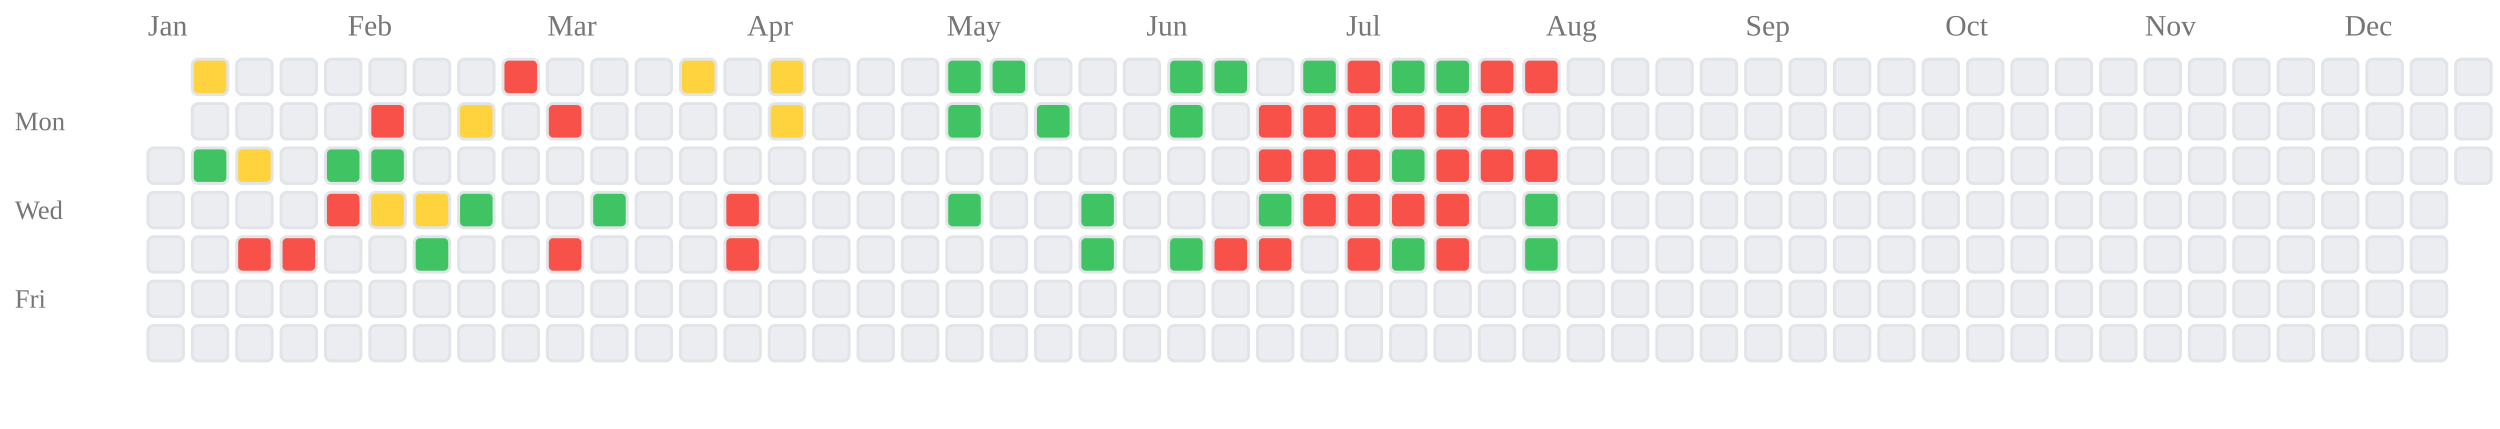
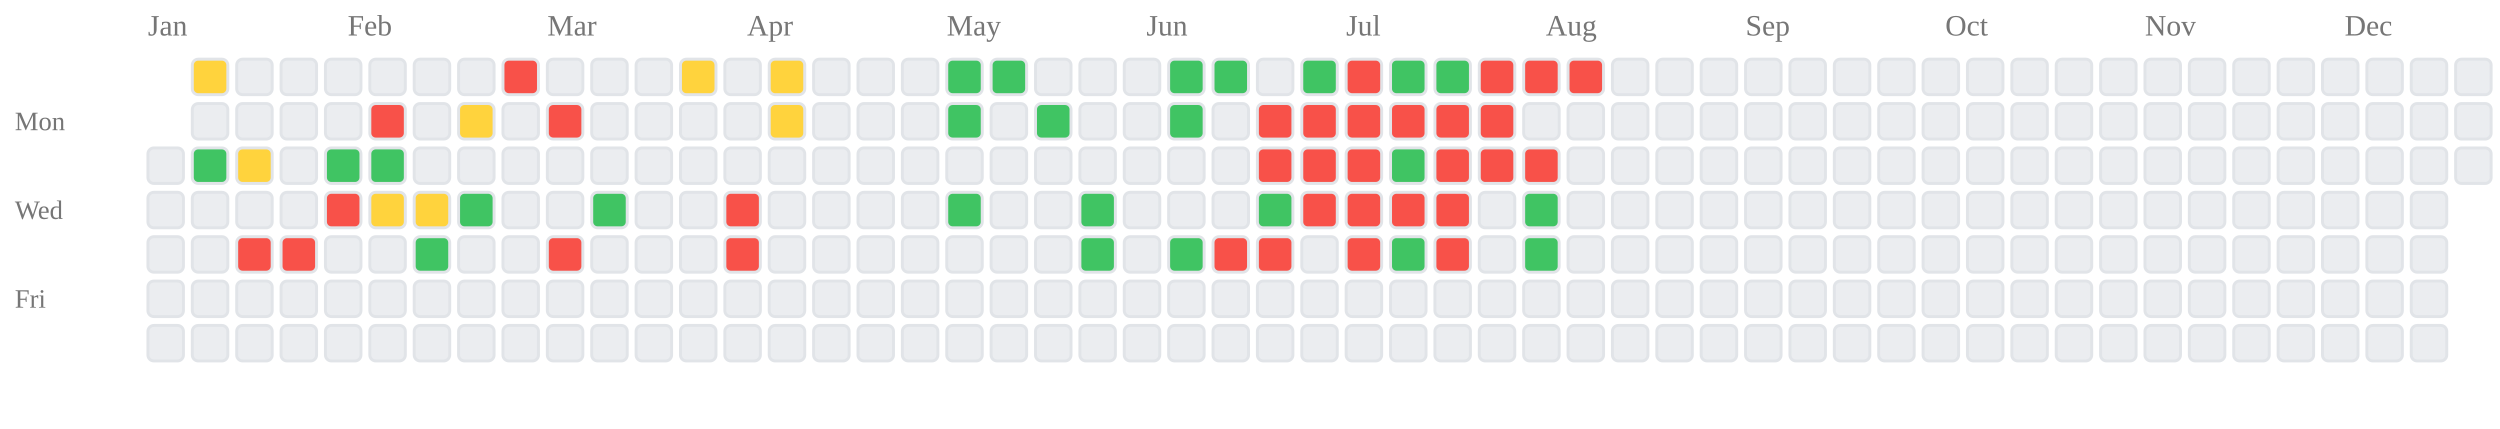
<svg xmlns="http://www.w3.org/2000/svg" width="845" height="145">
  <style>
        .month { font-size: 10px; fill: #767676; }
        .day { font-size: 9px; fill: #767676; }
        .cell { stroke: #e1e4e8; stroke-width: 1; }
        .cell-profit { fill: #40c463; }
        .cell-loss { fill: #f85149; }
        .cell-breakeven { fill: #ffd33d; }
        .cell-empty { fill: #ebedf0; }
    </style>
  <text x="50.0" y="12" class="month">Jan</text>
  <text x="117.5" y="12" class="month">Feb</text>
  <text x="185.0" y="12" class="month">Mar</text>
  <text x="252.5" y="12" class="month">Apr</text>
  <text x="320.0" y="12" class="month">May</text>
  <text x="387.5" y="12" class="month">Jun</text>
  <text x="455.0" y="12" class="month">Jul</text>
  <text x="522.5" y="12" class="month">Aug</text>
  <text x="590.0" y="12" class="month">Sep</text>
  <text x="657.5" y="12" class="month">Oct</text>
  <text x="725.0" y="12" class="month">Nov</text>
  <text x="792.5" y="12" class="month">Dec</text>
  <text x="5" y="44" class="day">Mon</text>
  <text x="5" y="74" class="day">Wed</text>
  <text x="5" y="104" class="day">Fri</text>
  <rect x="50" y="50" width="12" height="12" class="cell cell-empty" rx="2" ry="2" />
  <rect x="50" y="65" width="12" height="12" class="cell cell-empty" rx="2" ry="2" />
  <rect x="50" y="80" width="12" height="12" class="cell cell-empty" rx="2" ry="2" />
  <rect x="50" y="95" width="12" height="12" class="cell cell-empty" rx="2" ry="2" />
  <rect x="50" y="110" width="12" height="12" class="cell cell-empty" rx="2" ry="2" />
  <rect x="65" y="20" width="12" height="12" class="cell cell-breakeven" rx="2" ry="2" />
  <rect x="65" y="35" width="12" height="12" class="cell cell-empty" rx="2" ry="2" />
  <rect x="65" y="50" width="12" height="12" class="cell cell-profit" rx="2" ry="2" />
  <rect x="65" y="65" width="12" height="12" class="cell cell-empty" rx="2" ry="2" />
  <rect x="65" y="80" width="12" height="12" class="cell cell-empty" rx="2" ry="2" />
  <rect x="65" y="95" width="12" height="12" class="cell cell-empty" rx="2" ry="2" />
  <rect x="65" y="110" width="12" height="12" class="cell cell-empty" rx="2" ry="2" />
  <rect x="80" y="20" width="12" height="12" class="cell cell-empty" rx="2" ry="2" />
  <rect x="80" y="35" width="12" height="12" class="cell cell-empty" rx="2" ry="2" />
  <rect x="80" y="50" width="12" height="12" class="cell cell-breakeven" rx="2" ry="2" />
  <rect x="80" y="65" width="12" height="12" class="cell cell-empty" rx="2" ry="2" />
  <rect x="80" y="80" width="12" height="12" class="cell cell-loss" rx="2" ry="2" />
  <rect x="80" y="95" width="12" height="12" class="cell cell-empty" rx="2" ry="2" />
  <rect x="80" y="110" width="12" height="12" class="cell cell-empty" rx="2" ry="2" />
  <rect x="95" y="20" width="12" height="12" class="cell cell-empty" rx="2" ry="2" />
  <rect x="95" y="35" width="12" height="12" class="cell cell-empty" rx="2" ry="2" />
  <rect x="95" y="50" width="12" height="12" class="cell cell-empty" rx="2" ry="2" />
  <rect x="95" y="65" width="12" height="12" class="cell cell-empty" rx="2" ry="2" />
  <rect x="95" y="80" width="12" height="12" class="cell cell-loss" rx="2" ry="2" />
  <rect x="95" y="95" width="12" height="12" class="cell cell-empty" rx="2" ry="2" />
  <rect x="95" y="110" width="12" height="12" class="cell cell-empty" rx="2" ry="2" />
  <rect x="110" y="20" width="12" height="12" class="cell cell-empty" rx="2" ry="2" />
  <rect x="110" y="35" width="12" height="12" class="cell cell-empty" rx="2" ry="2" />
  <rect x="110" y="50" width="12" height="12" class="cell cell-profit" rx="2" ry="2" />
  <rect x="110" y="65" width="12" height="12" class="cell cell-loss" rx="2" ry="2" />
  <rect x="110" y="80" width="12" height="12" class="cell cell-empty" rx="2" ry="2" />
  <rect x="110" y="95" width="12" height="12" class="cell cell-empty" rx="2" ry="2" />
  <rect x="110" y="110" width="12" height="12" class="cell cell-empty" rx="2" ry="2" />
  <rect x="125" y="20" width="12" height="12" class="cell cell-empty" rx="2" ry="2" />
  <rect x="125" y="35" width="12" height="12" class="cell cell-loss" rx="2" ry="2" />
  <rect x="125" y="50" width="12" height="12" class="cell cell-profit" rx="2" ry="2" />
  <rect x="125" y="65" width="12" height="12" class="cell cell-breakeven" rx="2" ry="2" />
  <rect x="125" y="80" width="12" height="12" class="cell cell-empty" rx="2" ry="2" />
  <rect x="125" y="95" width="12" height="12" class="cell cell-empty" rx="2" ry="2" />
  <rect x="125" y="110" width="12" height="12" class="cell cell-empty" rx="2" ry="2" />
  <rect x="140" y="20" width="12" height="12" class="cell cell-empty" rx="2" ry="2" />
  <rect x="140" y="35" width="12" height="12" class="cell cell-empty" rx="2" ry="2" />
  <rect x="140" y="50" width="12" height="12" class="cell cell-empty" rx="2" ry="2" />
  <rect x="140" y="65" width="12" height="12" class="cell cell-breakeven" rx="2" ry="2" />
  <rect x="140" y="80" width="12" height="12" class="cell cell-profit" rx="2" ry="2" />
  <rect x="140" y="95" width="12" height="12" class="cell cell-empty" rx="2" ry="2" />
  <rect x="140" y="110" width="12" height="12" class="cell cell-empty" rx="2" ry="2" />
  <rect x="155" y="20" width="12" height="12" class="cell cell-empty" rx="2" ry="2" />
  <rect x="155" y="35" width="12" height="12" class="cell cell-breakeven" rx="2" ry="2" />
  <rect x="155" y="50" width="12" height="12" class="cell cell-empty" rx="2" ry="2" />
  <rect x="155" y="65" width="12" height="12" class="cell cell-profit" rx="2" ry="2" />
  <rect x="155" y="80" width="12" height="12" class="cell cell-empty" rx="2" ry="2" />
  <rect x="155" y="95" width="12" height="12" class="cell cell-empty" rx="2" ry="2" />
  <rect x="155" y="110" width="12" height="12" class="cell cell-empty" rx="2" ry="2" />
  <rect x="170" y="20" width="12" height="12" class="cell cell-loss" rx="2" ry="2" />
  <rect x="170" y="35" width="12" height="12" class="cell cell-empty" rx="2" ry="2" />
  <rect x="170" y="50" width="12" height="12" class="cell cell-empty" rx="2" ry="2" />
  <rect x="170" y="65" width="12" height="12" class="cell cell-empty" rx="2" ry="2" />
  <rect x="170" y="80" width="12" height="12" class="cell cell-empty" rx="2" ry="2" />
  <rect x="170" y="95" width="12" height="12" class="cell cell-empty" rx="2" ry="2" />
  <rect x="170" y="110" width="12" height="12" class="cell cell-empty" rx="2" ry="2" />
  <rect x="185" y="20" width="12" height="12" class="cell cell-empty" rx="2" ry="2" />
  <rect x="185" y="35" width="12" height="12" class="cell cell-loss" rx="2" ry="2" />
  <rect x="185" y="50" width="12" height="12" class="cell cell-empty" rx="2" ry="2" />
  <rect x="185" y="65" width="12" height="12" class="cell cell-empty" rx="2" ry="2" />
  <rect x="185" y="80" width="12" height="12" class="cell cell-loss" rx="2" ry="2" />
  <rect x="185" y="95" width="12" height="12" class="cell cell-empty" rx="2" ry="2" />
  <rect x="185" y="110" width="12" height="12" class="cell cell-empty" rx="2" ry="2" />
  <rect x="200" y="20" width="12" height="12" class="cell cell-empty" rx="2" ry="2" />
  <rect x="200" y="35" width="12" height="12" class="cell cell-empty" rx="2" ry="2" />
  <rect x="200" y="50" width="12" height="12" class="cell cell-empty" rx="2" ry="2" />
  <rect x="200" y="65" width="12" height="12" class="cell cell-profit" rx="2" ry="2" />
  <rect x="200" y="80" width="12" height="12" class="cell cell-empty" rx="2" ry="2" />
  <rect x="200" y="95" width="12" height="12" class="cell cell-empty" rx="2" ry="2" />
  <rect x="200" y="110" width="12" height="12" class="cell cell-empty" rx="2" ry="2" />
  <rect x="215" y="20" width="12" height="12" class="cell cell-empty" rx="2" ry="2" />
  <rect x="215" y="35" width="12" height="12" class="cell cell-empty" rx="2" ry="2" />
  <rect x="215" y="50" width="12" height="12" class="cell cell-empty" rx="2" ry="2" />
  <rect x="215" y="65" width="12" height="12" class="cell cell-empty" rx="2" ry="2" />
  <rect x="215" y="80" width="12" height="12" class="cell cell-empty" rx="2" ry="2" />
  <rect x="215" y="95" width="12" height="12" class="cell cell-empty" rx="2" ry="2" />
  <rect x="215" y="110" width="12" height="12" class="cell cell-empty" rx="2" ry="2" />
  <rect x="230" y="20" width="12" height="12" class="cell cell-breakeven" rx="2" ry="2" />
  <rect x="230" y="35" width="12" height="12" class="cell cell-empty" rx="2" ry="2" />
  <rect x="230" y="50" width="12" height="12" class="cell cell-empty" rx="2" ry="2" />
  <rect x="230" y="65" width="12" height="12" class="cell cell-empty" rx="2" ry="2" />
  <rect x="230" y="80" width="12" height="12" class="cell cell-empty" rx="2" ry="2" />
  <rect x="230" y="95" width="12" height="12" class="cell cell-empty" rx="2" ry="2" />
  <rect x="230" y="110" width="12" height="12" class="cell cell-empty" rx="2" ry="2" />
  <rect x="245" y="20" width="12" height="12" class="cell cell-empty" rx="2" ry="2" />
  <rect x="245" y="35" width="12" height="12" class="cell cell-empty" rx="2" ry="2" />
  <rect x="245" y="50" width="12" height="12" class="cell cell-empty" rx="2" ry="2" />
  <rect x="245" y="65" width="12" height="12" class="cell cell-loss" rx="2" ry="2" />
  <rect x="245" y="80" width="12" height="12" class="cell cell-loss" rx="2" ry="2" />
  <rect x="245" y="95" width="12" height="12" class="cell cell-empty" rx="2" ry="2" />
  <rect x="245" y="110" width="12" height="12" class="cell cell-empty" rx="2" ry="2" />
  <rect x="260" y="20" width="12" height="12" class="cell cell-breakeven" rx="2" ry="2" />
  <rect x="260" y="35" width="12" height="12" class="cell cell-breakeven" rx="2" ry="2" />
  <rect x="260" y="50" width="12" height="12" class="cell cell-empty" rx="2" ry="2" />
  <rect x="260" y="65" width="12" height="12" class="cell cell-empty" rx="2" ry="2" />
  <rect x="260" y="80" width="12" height="12" class="cell cell-empty" rx="2" ry="2" />
  <rect x="260" y="95" width="12" height="12" class="cell cell-empty" rx="2" ry="2" />
  <rect x="260" y="110" width="12" height="12" class="cell cell-empty" rx="2" ry="2" />
  <rect x="275" y="20" width="12" height="12" class="cell cell-empty" rx="2" ry="2" />
  <rect x="275" y="35" width="12" height="12" class="cell cell-empty" rx="2" ry="2" />
  <rect x="275" y="50" width="12" height="12" class="cell cell-empty" rx="2" ry="2" />
  <rect x="275" y="65" width="12" height="12" class="cell cell-empty" rx="2" ry="2" />
  <rect x="275" y="80" width="12" height="12" class="cell cell-empty" rx="2" ry="2" />
  <rect x="275" y="95" width="12" height="12" class="cell cell-empty" rx="2" ry="2" />
  <rect x="275" y="110" width="12" height="12" class="cell cell-empty" rx="2" ry="2" />
  <rect x="290" y="20" width="12" height="12" class="cell cell-empty" rx="2" ry="2" />
  <rect x="290" y="35" width="12" height="12" class="cell cell-empty" rx="2" ry="2" />
  <rect x="290" y="50" width="12" height="12" class="cell cell-empty" rx="2" ry="2" />
  <rect x="290" y="65" width="12" height="12" class="cell cell-empty" rx="2" ry="2" />
  <rect x="290" y="80" width="12" height="12" class="cell cell-empty" rx="2" ry="2" />
  <rect x="290" y="95" width="12" height="12" class="cell cell-empty" rx="2" ry="2" />
  <rect x="290" y="110" width="12" height="12" class="cell cell-empty" rx="2" ry="2" />
  <rect x="305" y="20" width="12" height="12" class="cell cell-empty" rx="2" ry="2" />
  <rect x="305" y="35" width="12" height="12" class="cell cell-empty" rx="2" ry="2" />
  <rect x="305" y="50" width="12" height="12" class="cell cell-empty" rx="2" ry="2" />
  <rect x="305" y="65" width="12" height="12" class="cell cell-empty" rx="2" ry="2" />
  <rect x="305" y="80" width="12" height="12" class="cell cell-empty" rx="2" ry="2" />
  <rect x="305" y="95" width="12" height="12" class="cell cell-empty" rx="2" ry="2" />
  <rect x="305" y="110" width="12" height="12" class="cell cell-empty" rx="2" ry="2" />
  <rect x="320" y="20" width="12" height="12" class="cell cell-profit" rx="2" ry="2" />
  <rect x="320" y="35" width="12" height="12" class="cell cell-profit" rx="2" ry="2" />
  <rect x="320" y="50" width="12" height="12" class="cell cell-empty" rx="2" ry="2" />
  <rect x="320" y="65" width="12" height="12" class="cell cell-profit" rx="2" ry="2" />
  <rect x="320" y="80" width="12" height="12" class="cell cell-empty" rx="2" ry="2" />
  <rect x="320" y="95" width="12" height="12" class="cell cell-empty" rx="2" ry="2" />
  <rect x="320" y="110" width="12" height="12" class="cell cell-empty" rx="2" ry="2" />
  <rect x="335" y="20" width="12" height="12" class="cell cell-profit" rx="2" ry="2" />
  <rect x="335" y="35" width="12" height="12" class="cell cell-empty" rx="2" ry="2" />
  <rect x="335" y="50" width="12" height="12" class="cell cell-empty" rx="2" ry="2" />
  <rect x="335" y="65" width="12" height="12" class="cell cell-empty" rx="2" ry="2" />
  <rect x="335" y="80" width="12" height="12" class="cell cell-empty" rx="2" ry="2" />
  <rect x="335" y="95" width="12" height="12" class="cell cell-empty" rx="2" ry="2" />
  <rect x="335" y="110" width="12" height="12" class="cell cell-empty" rx="2" ry="2" />
  <rect x="350" y="20" width="12" height="12" class="cell cell-empty" rx="2" ry="2" />
  <rect x="350" y="35" width="12" height="12" class="cell cell-profit" rx="2" ry="2" />
  <rect x="350" y="50" width="12" height="12" class="cell cell-empty" rx="2" ry="2" />
  <rect x="350" y="65" width="12" height="12" class="cell cell-empty" rx="2" ry="2" />
  <rect x="350" y="80" width="12" height="12" class="cell cell-empty" rx="2" ry="2" />
  <rect x="350" y="95" width="12" height="12" class="cell cell-empty" rx="2" ry="2" />
  <rect x="350" y="110" width="12" height="12" class="cell cell-empty" rx="2" ry="2" />
  <rect x="365" y="20" width="12" height="12" class="cell cell-empty" rx="2" ry="2" />
  <rect x="365" y="35" width="12" height="12" class="cell cell-empty" rx="2" ry="2" />
  <rect x="365" y="50" width="12" height="12" class="cell cell-empty" rx="2" ry="2" />
  <rect x="365" y="65" width="12" height="12" class="cell cell-profit" rx="2" ry="2" />
  <rect x="365" y="80" width="12" height="12" class="cell cell-profit" rx="2" ry="2" />
  <rect x="365" y="95" width="12" height="12" class="cell cell-empty" rx="2" ry="2" />
  <rect x="365" y="110" width="12" height="12" class="cell cell-empty" rx="2" ry="2" />
  <rect x="380" y="20" width="12" height="12" class="cell cell-empty" rx="2" ry="2" />
  <rect x="380" y="35" width="12" height="12" class="cell cell-empty" rx="2" ry="2" />
  <rect x="380" y="50" width="12" height="12" class="cell cell-empty" rx="2" ry="2" />
  <rect x="380" y="65" width="12" height="12" class="cell cell-empty" rx="2" ry="2" />
  <rect x="380" y="80" width="12" height="12" class="cell cell-empty" rx="2" ry="2" />
  <rect x="380" y="95" width="12" height="12" class="cell cell-empty" rx="2" ry="2" />
  <rect x="380" y="110" width="12" height="12" class="cell cell-empty" rx="2" ry="2" />
  <rect x="395" y="20" width="12" height="12" class="cell cell-profit" rx="2" ry="2" />
  <rect x="395" y="35" width="12" height="12" class="cell cell-profit" rx="2" ry="2" />
  <rect x="395" y="50" width="12" height="12" class="cell cell-empty" rx="2" ry="2" />
  <rect x="395" y="65" width="12" height="12" class="cell cell-empty" rx="2" ry="2" />
  <rect x="395" y="80" width="12" height="12" class="cell cell-profit" rx="2" ry="2" />
  <rect x="395" y="95" width="12" height="12" class="cell cell-empty" rx="2" ry="2" />
  <rect x="395" y="110" width="12" height="12" class="cell cell-empty" rx="2" ry="2" />
  <rect x="410" y="20" width="12" height="12" class="cell cell-profit" rx="2" ry="2" />
  <rect x="410" y="35" width="12" height="12" class="cell cell-empty" rx="2" ry="2" />
  <rect x="410" y="50" width="12" height="12" class="cell cell-empty" rx="2" ry="2" />
  <rect x="410" y="65" width="12" height="12" class="cell cell-empty" rx="2" ry="2" />
  <rect x="410" y="80" width="12" height="12" class="cell cell-loss" rx="2" ry="2" />
  <rect x="410" y="95" width="12" height="12" class="cell cell-empty" rx="2" ry="2" />
  <rect x="410" y="110" width="12" height="12" class="cell cell-empty" rx="2" ry="2" />
  <rect x="425" y="20" width="12" height="12" class="cell cell-empty" rx="2" ry="2" />
  <rect x="425" y="35" width="12" height="12" class="cell cell-loss" rx="2" ry="2" />
  <rect x="425" y="50" width="12" height="12" class="cell cell-loss" rx="2" ry="2" />
  <rect x="425" y="65" width="12" height="12" class="cell cell-profit" rx="2" ry="2" />
  <rect x="425" y="80" width="12" height="12" class="cell cell-loss" rx="2" ry="2" />
  <rect x="425" y="95" width="12" height="12" class="cell cell-empty" rx="2" ry="2" />
  <rect x="425" y="110" width="12" height="12" class="cell cell-empty" rx="2" ry="2" />
  <rect x="440" y="20" width="12" height="12" class="cell cell-profit" rx="2" ry="2" />
  <rect x="440" y="35" width="12" height="12" class="cell cell-loss" rx="2" ry="2" />
  <rect x="440" y="50" width="12" height="12" class="cell cell-loss" rx="2" ry="2" />
  <rect x="440" y="65" width="12" height="12" class="cell cell-loss" rx="2" ry="2" />
  <rect x="440" y="80" width="12" height="12" class="cell cell-empty" rx="2" ry="2" />
  <rect x="440" y="95" width="12" height="12" class="cell cell-empty" rx="2" ry="2" />
  <rect x="440" y="110" width="12" height="12" class="cell cell-empty" rx="2" ry="2" />
  <rect x="455" y="20" width="12" height="12" class="cell cell-loss" rx="2" ry="2" />
  <rect x="455" y="35" width="12" height="12" class="cell cell-loss" rx="2" ry="2" />
  <rect x="455" y="50" width="12" height="12" class="cell cell-loss" rx="2" ry="2" />
  <rect x="455" y="65" width="12" height="12" class="cell cell-loss" rx="2" ry="2" />
  <rect x="455" y="80" width="12" height="12" class="cell cell-loss" rx="2" ry="2" />
  <rect x="455" y="95" width="12" height="12" class="cell cell-empty" rx="2" ry="2" />
  <rect x="455" y="110" width="12" height="12" class="cell cell-empty" rx="2" ry="2" />
  <rect x="470" y="20" width="12" height="12" class="cell cell-profit" rx="2" ry="2" />
  <rect x="470" y="35" width="12" height="12" class="cell cell-loss" rx="2" ry="2" />
  <rect x="470" y="50" width="12" height="12" class="cell cell-profit" rx="2" ry="2" />
  <rect x="470" y="65" width="12" height="12" class="cell cell-loss" rx="2" ry="2" />
  <rect x="470" y="80" width="12" height="12" class="cell cell-profit" rx="2" ry="2" />
  <rect x="470" y="95" width="12" height="12" class="cell cell-empty" rx="2" ry="2" />
  <rect x="470" y="110" width="12" height="12" class="cell cell-empty" rx="2" ry="2" />
  <rect x="485" y="20" width="12" height="12" class="cell cell-profit" rx="2" ry="2" />
  <rect x="485" y="35" width="12" height="12" class="cell cell-loss" rx="2" ry="2" />
  <rect x="485" y="50" width="12" height="12" class="cell cell-loss" rx="2" ry="2" />
  <rect x="485" y="65" width="12" height="12" class="cell cell-loss" rx="2" ry="2" />
  <rect x="485" y="80" width="12" height="12" class="cell cell-loss" rx="2" ry="2" />
  <rect x="485" y="95" width="12" height="12" class="cell cell-empty" rx="2" ry="2" />
  <rect x="485" y="110" width="12" height="12" class="cell cell-empty" rx="2" ry="2" />
  <rect x="500" y="20" width="12" height="12" class="cell cell-loss" rx="2" ry="2" />
  <rect x="500" y="35" width="12" height="12" class="cell cell-loss" rx="2" ry="2" />
  <rect x="500" y="50" width="12" height="12" class="cell cell-loss" rx="2" ry="2" />
  <rect x="500" y="65" width="12" height="12" class="cell cell-empty" rx="2" ry="2" />
  <rect x="500" y="80" width="12" height="12" class="cell cell-empty" rx="2" ry="2" />
  <rect x="500" y="95" width="12" height="12" class="cell cell-empty" rx="2" ry="2" />
  <rect x="500" y="110" width="12" height="12" class="cell cell-empty" rx="2" ry="2" />
  <rect x="515" y="20" width="12" height="12" class="cell cell-loss" rx="2" ry="2" />
  <rect x="515" y="35" width="12" height="12" class="cell cell-empty" rx="2" ry="2" />
  <rect x="515" y="50" width="12" height="12" class="cell cell-loss" rx="2" ry="2" />
  <rect x="515" y="65" width="12" height="12" class="cell cell-profit" rx="2" ry="2" />
  <rect x="515" y="80" width="12" height="12" class="cell cell-profit" rx="2" ry="2" />
  <rect x="515" y="95" width="12" height="12" class="cell cell-empty" rx="2" ry="2" />
  <rect x="515" y="110" width="12" height="12" class="cell cell-empty" rx="2" ry="2" />
-   <rect x="530" y="20" width="12" height="12" class="cell cell-empty" rx="2" ry="2" />
+   <rect x="530" y="20" width="12" height="12" class="cell cell-loss" rx="2" ry="2" />
  <rect x="530" y="35" width="12" height="12" class="cell cell-empty" rx="2" ry="2" />
  <rect x="530" y="50" width="12" height="12" class="cell cell-empty" rx="2" ry="2" />
  <rect x="530" y="65" width="12" height="12" class="cell cell-empty" rx="2" ry="2" />
  <rect x="530" y="80" width="12" height="12" class="cell cell-empty" rx="2" ry="2" />
  <rect x="530" y="95" width="12" height="12" class="cell cell-empty" rx="2" ry="2" />
  <rect x="530" y="110" width="12" height="12" class="cell cell-empty" rx="2" ry="2" />
  <rect x="545" y="20" width="12" height="12" class="cell cell-empty" rx="2" ry="2" />
  <rect x="545" y="35" width="12" height="12" class="cell cell-empty" rx="2" ry="2" />
  <rect x="545" y="50" width="12" height="12" class="cell cell-empty" rx="2" ry="2" />
  <rect x="545" y="65" width="12" height="12" class="cell cell-empty" rx="2" ry="2" />
  <rect x="545" y="80" width="12" height="12" class="cell cell-empty" rx="2" ry="2" />
  <rect x="545" y="95" width="12" height="12" class="cell cell-empty" rx="2" ry="2" />
  <rect x="545" y="110" width="12" height="12" class="cell cell-empty" rx="2" ry="2" />
  <rect x="560" y="20" width="12" height="12" class="cell cell-empty" rx="2" ry="2" />
  <rect x="560" y="35" width="12" height="12" class="cell cell-empty" rx="2" ry="2" />
  <rect x="560" y="50" width="12" height="12" class="cell cell-empty" rx="2" ry="2" />
  <rect x="560" y="65" width="12" height="12" class="cell cell-empty" rx="2" ry="2" />
  <rect x="560" y="80" width="12" height="12" class="cell cell-empty" rx="2" ry="2" />
  <rect x="560" y="95" width="12" height="12" class="cell cell-empty" rx="2" ry="2" />
  <rect x="560" y="110" width="12" height="12" class="cell cell-empty" rx="2" ry="2" />
  <rect x="575" y="20" width="12" height="12" class="cell cell-empty" rx="2" ry="2" />
  <rect x="575" y="35" width="12" height="12" class="cell cell-empty" rx="2" ry="2" />
  <rect x="575" y="50" width="12" height="12" class="cell cell-empty" rx="2" ry="2" />
  <rect x="575" y="65" width="12" height="12" class="cell cell-empty" rx="2" ry="2" />
  <rect x="575" y="80" width="12" height="12" class="cell cell-empty" rx="2" ry="2" />
  <rect x="575" y="95" width="12" height="12" class="cell cell-empty" rx="2" ry="2" />
  <rect x="575" y="110" width="12" height="12" class="cell cell-empty" rx="2" ry="2" />
  <rect x="590" y="20" width="12" height="12" class="cell cell-empty" rx="2" ry="2" />
  <rect x="590" y="35" width="12" height="12" class="cell cell-empty" rx="2" ry="2" />
  <rect x="590" y="50" width="12" height="12" class="cell cell-empty" rx="2" ry="2" />
  <rect x="590" y="65" width="12" height="12" class="cell cell-empty" rx="2" ry="2" />
  <rect x="590" y="80" width="12" height="12" class="cell cell-empty" rx="2" ry="2" />
  <rect x="590" y="95" width="12" height="12" class="cell cell-empty" rx="2" ry="2" />
  <rect x="590" y="110" width="12" height="12" class="cell cell-empty" rx="2" ry="2" />
  <rect x="605" y="20" width="12" height="12" class="cell cell-empty" rx="2" ry="2" />
  <rect x="605" y="35" width="12" height="12" class="cell cell-empty" rx="2" ry="2" />
  <rect x="605" y="50" width="12" height="12" class="cell cell-empty" rx="2" ry="2" />
  <rect x="605" y="65" width="12" height="12" class="cell cell-empty" rx="2" ry="2" />
  <rect x="605" y="80" width="12" height="12" class="cell cell-empty" rx="2" ry="2" />
  <rect x="605" y="95" width="12" height="12" class="cell cell-empty" rx="2" ry="2" />
  <rect x="605" y="110" width="12" height="12" class="cell cell-empty" rx="2" ry="2" />
  <rect x="620" y="20" width="12" height="12" class="cell cell-empty" rx="2" ry="2" />
  <rect x="620" y="35" width="12" height="12" class="cell cell-empty" rx="2" ry="2" />
  <rect x="620" y="50" width="12" height="12" class="cell cell-empty" rx="2" ry="2" />
  <rect x="620" y="65" width="12" height="12" class="cell cell-empty" rx="2" ry="2" />
  <rect x="620" y="80" width="12" height="12" class="cell cell-empty" rx="2" ry="2" />
  <rect x="620" y="95" width="12" height="12" class="cell cell-empty" rx="2" ry="2" />
  <rect x="620" y="110" width="12" height="12" class="cell cell-empty" rx="2" ry="2" />
  <rect x="635" y="20" width="12" height="12" class="cell cell-empty" rx="2" ry="2" />
  <rect x="635" y="35" width="12" height="12" class="cell cell-empty" rx="2" ry="2" />
  <rect x="635" y="50" width="12" height="12" class="cell cell-empty" rx="2" ry="2" />
  <rect x="635" y="65" width="12" height="12" class="cell cell-empty" rx="2" ry="2" />
  <rect x="635" y="80" width="12" height="12" class="cell cell-empty" rx="2" ry="2" />
  <rect x="635" y="95" width="12" height="12" class="cell cell-empty" rx="2" ry="2" />
  <rect x="635" y="110" width="12" height="12" class="cell cell-empty" rx="2" ry="2" />
  <rect x="650" y="20" width="12" height="12" class="cell cell-empty" rx="2" ry="2" />
  <rect x="650" y="35" width="12" height="12" class="cell cell-empty" rx="2" ry="2" />
  <rect x="650" y="50" width="12" height="12" class="cell cell-empty" rx="2" ry="2" />
  <rect x="650" y="65" width="12" height="12" class="cell cell-empty" rx="2" ry="2" />
  <rect x="650" y="80" width="12" height="12" class="cell cell-empty" rx="2" ry="2" />
  <rect x="650" y="95" width="12" height="12" class="cell cell-empty" rx="2" ry="2" />
  <rect x="650" y="110" width="12" height="12" class="cell cell-empty" rx="2" ry="2" />
  <rect x="665" y="20" width="12" height="12" class="cell cell-empty" rx="2" ry="2" />
  <rect x="665" y="35" width="12" height="12" class="cell cell-empty" rx="2" ry="2" />
  <rect x="665" y="50" width="12" height="12" class="cell cell-empty" rx="2" ry="2" />
  <rect x="665" y="65" width="12" height="12" class="cell cell-empty" rx="2" ry="2" />
  <rect x="665" y="80" width="12" height="12" class="cell cell-empty" rx="2" ry="2" />
  <rect x="665" y="95" width="12" height="12" class="cell cell-empty" rx="2" ry="2" />
  <rect x="665" y="110" width="12" height="12" class="cell cell-empty" rx="2" ry="2" />
  <rect x="680" y="20" width="12" height="12" class="cell cell-empty" rx="2" ry="2" />
  <rect x="680" y="35" width="12" height="12" class="cell cell-empty" rx="2" ry="2" />
  <rect x="680" y="50" width="12" height="12" class="cell cell-empty" rx="2" ry="2" />
  <rect x="680" y="65" width="12" height="12" class="cell cell-empty" rx="2" ry="2" />
  <rect x="680" y="80" width="12" height="12" class="cell cell-empty" rx="2" ry="2" />
  <rect x="680" y="95" width="12" height="12" class="cell cell-empty" rx="2" ry="2" />
  <rect x="680" y="110" width="12" height="12" class="cell cell-empty" rx="2" ry="2" />
  <rect x="695" y="20" width="12" height="12" class="cell cell-empty" rx="2" ry="2" />
  <rect x="695" y="35" width="12" height="12" class="cell cell-empty" rx="2" ry="2" />
  <rect x="695" y="50" width="12" height="12" class="cell cell-empty" rx="2" ry="2" />
  <rect x="695" y="65" width="12" height="12" class="cell cell-empty" rx="2" ry="2" />
  <rect x="695" y="80" width="12" height="12" class="cell cell-empty" rx="2" ry="2" />
  <rect x="695" y="95" width="12" height="12" class="cell cell-empty" rx="2" ry="2" />
  <rect x="695" y="110" width="12" height="12" class="cell cell-empty" rx="2" ry="2" />
  <rect x="710" y="20" width="12" height="12" class="cell cell-empty" rx="2" ry="2" />
  <rect x="710" y="35" width="12" height="12" class="cell cell-empty" rx="2" ry="2" />
  <rect x="710" y="50" width="12" height="12" class="cell cell-empty" rx="2" ry="2" />
  <rect x="710" y="65" width="12" height="12" class="cell cell-empty" rx="2" ry="2" />
  <rect x="710" y="80" width="12" height="12" class="cell cell-empty" rx="2" ry="2" />
  <rect x="710" y="95" width="12" height="12" class="cell cell-empty" rx="2" ry="2" />
  <rect x="710" y="110" width="12" height="12" class="cell cell-empty" rx="2" ry="2" />
  <rect x="725" y="20" width="12" height="12" class="cell cell-empty" rx="2" ry="2" />
  <rect x="725" y="35" width="12" height="12" class="cell cell-empty" rx="2" ry="2" />
  <rect x="725" y="50" width="12" height="12" class="cell cell-empty" rx="2" ry="2" />
  <rect x="725" y="65" width="12" height="12" class="cell cell-empty" rx="2" ry="2" />
  <rect x="725" y="80" width="12" height="12" class="cell cell-empty" rx="2" ry="2" />
  <rect x="725" y="95" width="12" height="12" class="cell cell-empty" rx="2" ry="2" />
  <rect x="725" y="110" width="12" height="12" class="cell cell-empty" rx="2" ry="2" />
  <rect x="740" y="20" width="12" height="12" class="cell cell-empty" rx="2" ry="2" />
  <rect x="740" y="35" width="12" height="12" class="cell cell-empty" rx="2" ry="2" />
  <rect x="740" y="50" width="12" height="12" class="cell cell-empty" rx="2" ry="2" />
  <rect x="740" y="65" width="12" height="12" class="cell cell-empty" rx="2" ry="2" />
  <rect x="740" y="80" width="12" height="12" class="cell cell-empty" rx="2" ry="2" />
  <rect x="740" y="95" width="12" height="12" class="cell cell-empty" rx="2" ry="2" />
  <rect x="740" y="110" width="12" height="12" class="cell cell-empty" rx="2" ry="2" />
  <rect x="755" y="20" width="12" height="12" class="cell cell-empty" rx="2" ry="2" />
  <rect x="755" y="35" width="12" height="12" class="cell cell-empty" rx="2" ry="2" />
  <rect x="755" y="50" width="12" height="12" class="cell cell-empty" rx="2" ry="2" />
  <rect x="755" y="65" width="12" height="12" class="cell cell-empty" rx="2" ry="2" />
  <rect x="755" y="80" width="12" height="12" class="cell cell-empty" rx="2" ry="2" />
  <rect x="755" y="95" width="12" height="12" class="cell cell-empty" rx="2" ry="2" />
  <rect x="755" y="110" width="12" height="12" class="cell cell-empty" rx="2" ry="2" />
  <rect x="770" y="20" width="12" height="12" class="cell cell-empty" rx="2" ry="2" />
  <rect x="770" y="35" width="12" height="12" class="cell cell-empty" rx="2" ry="2" />
  <rect x="770" y="50" width="12" height="12" class="cell cell-empty" rx="2" ry="2" />
  <rect x="770" y="65" width="12" height="12" class="cell cell-empty" rx="2" ry="2" />
  <rect x="770" y="80" width="12" height="12" class="cell cell-empty" rx="2" ry="2" />
  <rect x="770" y="95" width="12" height="12" class="cell cell-empty" rx="2" ry="2" />
  <rect x="770" y="110" width="12" height="12" class="cell cell-empty" rx="2" ry="2" />
  <rect x="785" y="20" width="12" height="12" class="cell cell-empty" rx="2" ry="2" />
  <rect x="785" y="35" width="12" height="12" class="cell cell-empty" rx="2" ry="2" />
  <rect x="785" y="50" width="12" height="12" class="cell cell-empty" rx="2" ry="2" />
  <rect x="785" y="65" width="12" height="12" class="cell cell-empty" rx="2" ry="2" />
  <rect x="785" y="80" width="12" height="12" class="cell cell-empty" rx="2" ry="2" />
  <rect x="785" y="95" width="12" height="12" class="cell cell-empty" rx="2" ry="2" />
  <rect x="785" y="110" width="12" height="12" class="cell cell-empty" rx="2" ry="2" />
  <rect x="800" y="20" width="12" height="12" class="cell cell-empty" rx="2" ry="2" />
  <rect x="800" y="35" width="12" height="12" class="cell cell-empty" rx="2" ry="2" />
  <rect x="800" y="50" width="12" height="12" class="cell cell-empty" rx="2" ry="2" />
  <rect x="800" y="65" width="12" height="12" class="cell cell-empty" rx="2" ry="2" />
  <rect x="800" y="80" width="12" height="12" class="cell cell-empty" rx="2" ry="2" />
  <rect x="800" y="95" width="12" height="12" class="cell cell-empty" rx="2" ry="2" />
  <rect x="800" y="110" width="12" height="12" class="cell cell-empty" rx="2" ry="2" />
  <rect x="815" y="20" width="12" height="12" class="cell cell-empty" rx="2" ry="2" />
  <rect x="815" y="35" width="12" height="12" class="cell cell-empty" rx="2" ry="2" />
  <rect x="815" y="50" width="12" height="12" class="cell cell-empty" rx="2" ry="2" />
  <rect x="815" y="65" width="12" height="12" class="cell cell-empty" rx="2" ry="2" />
  <rect x="815" y="80" width="12" height="12" class="cell cell-empty" rx="2" ry="2" />
  <rect x="815" y="95" width="12" height="12" class="cell cell-empty" rx="2" ry="2" />
  <rect x="815" y="110" width="12" height="12" class="cell cell-empty" rx="2" ry="2" />
  <rect x="830" y="20" width="12" height="12" class="cell cell-empty" rx="2" ry="2" />
  <rect x="830" y="35" width="12" height="12" class="cell cell-empty" rx="2" ry="2" />
  <rect x="830" y="50" width="12" height="12" class="cell cell-empty" rx="2" ry="2" />
</svg>
